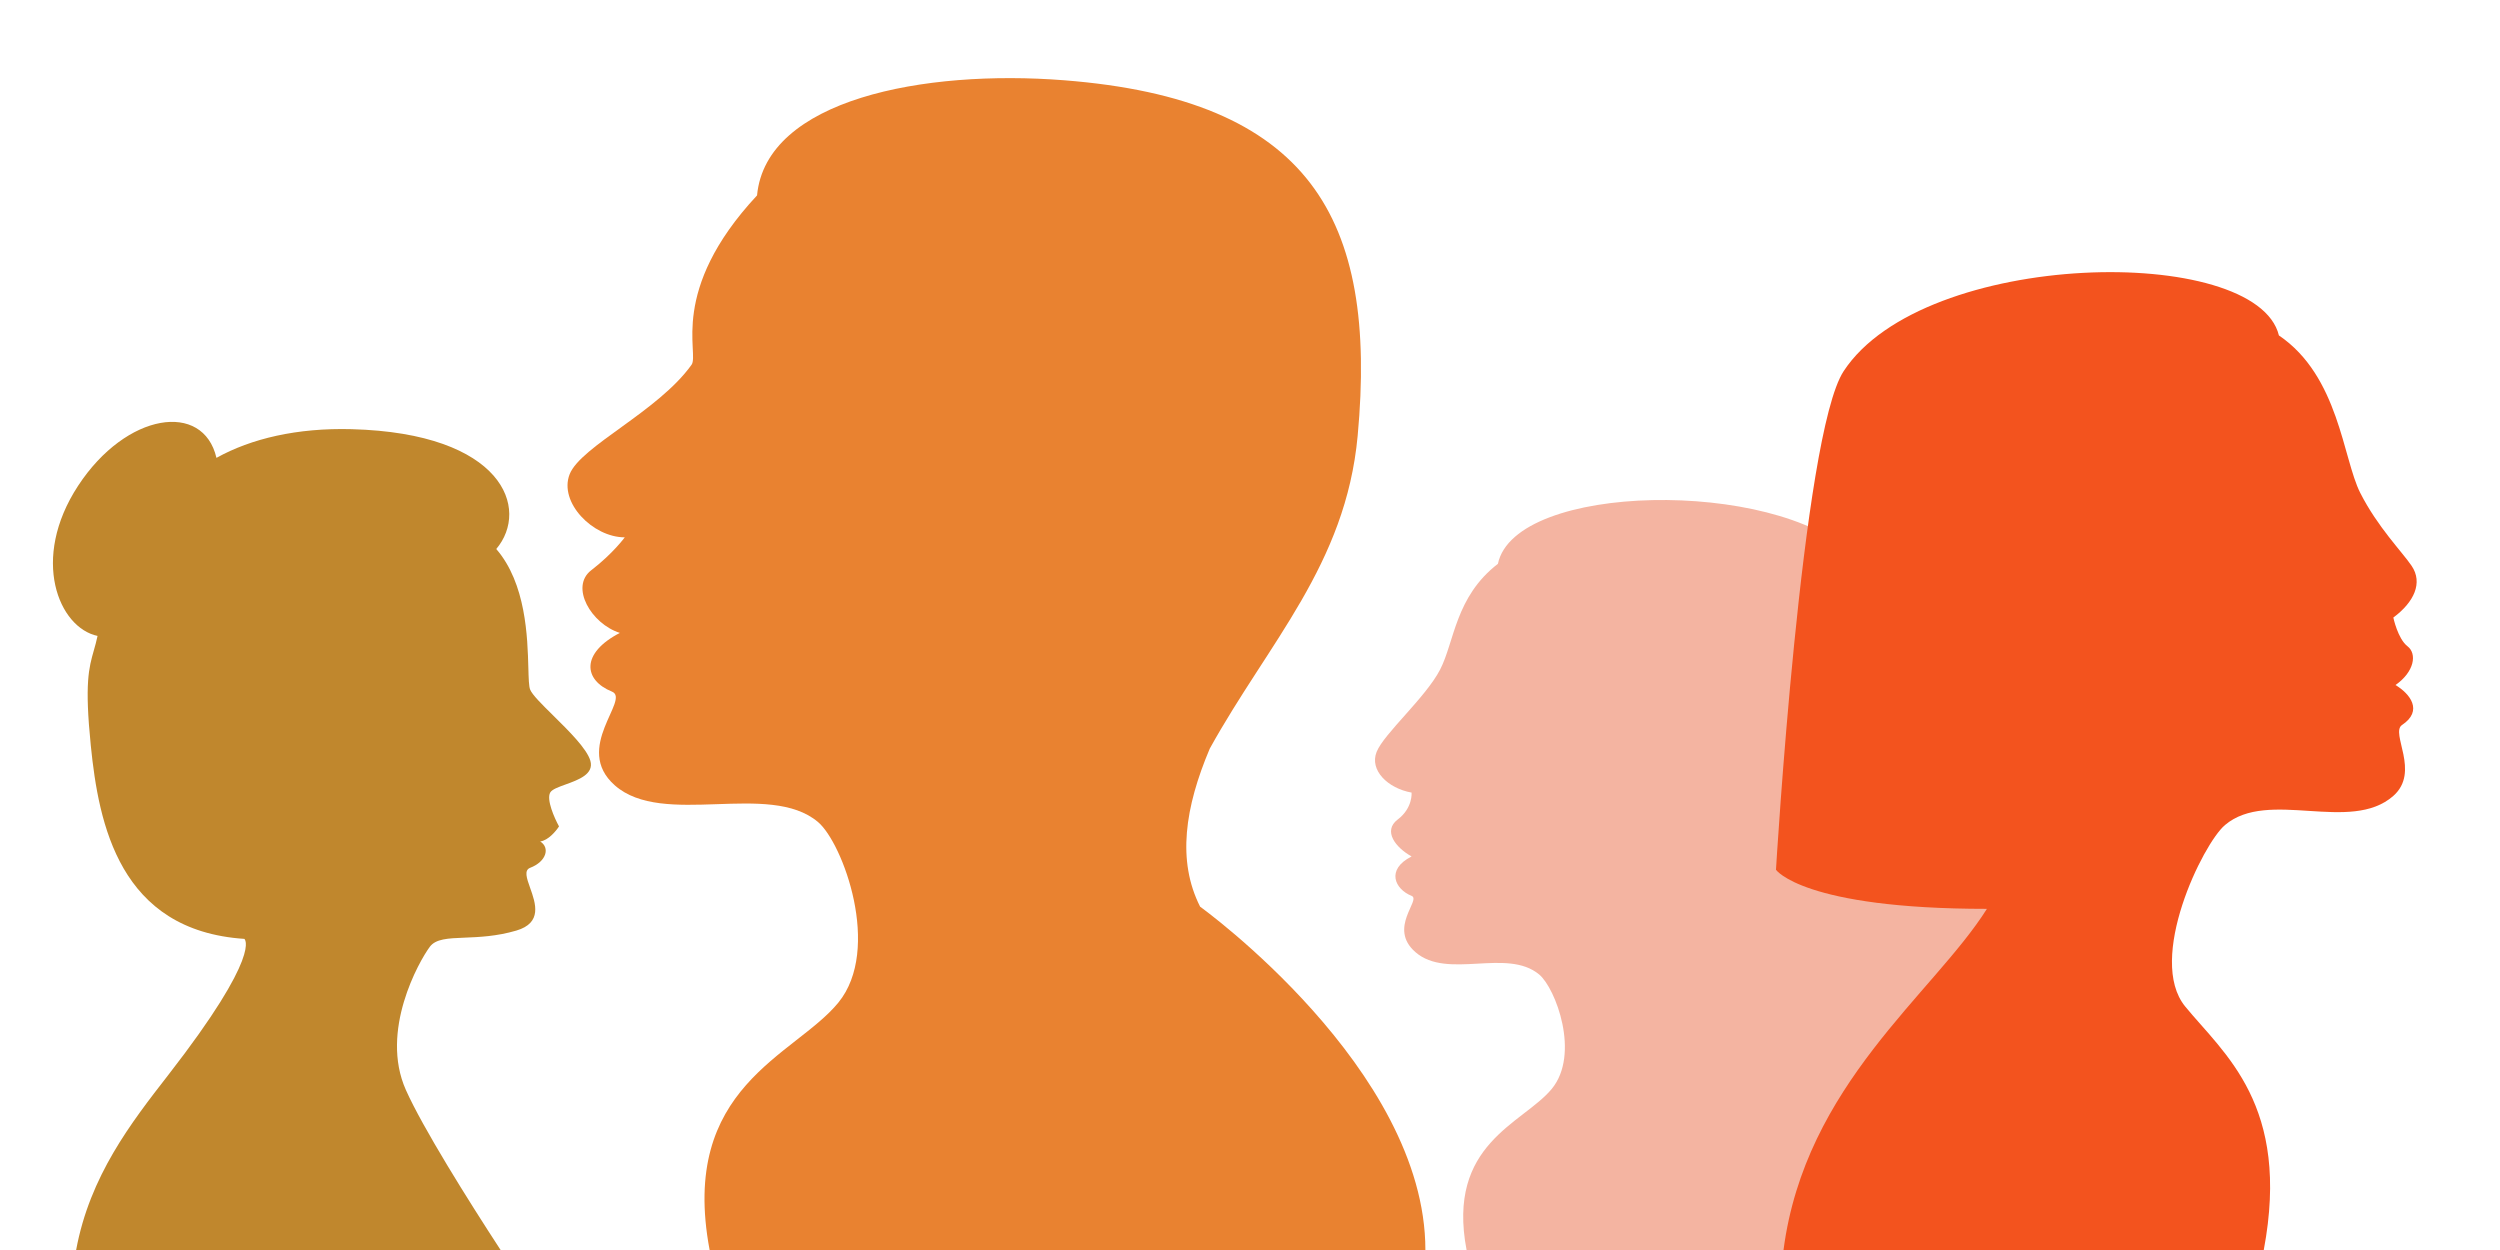
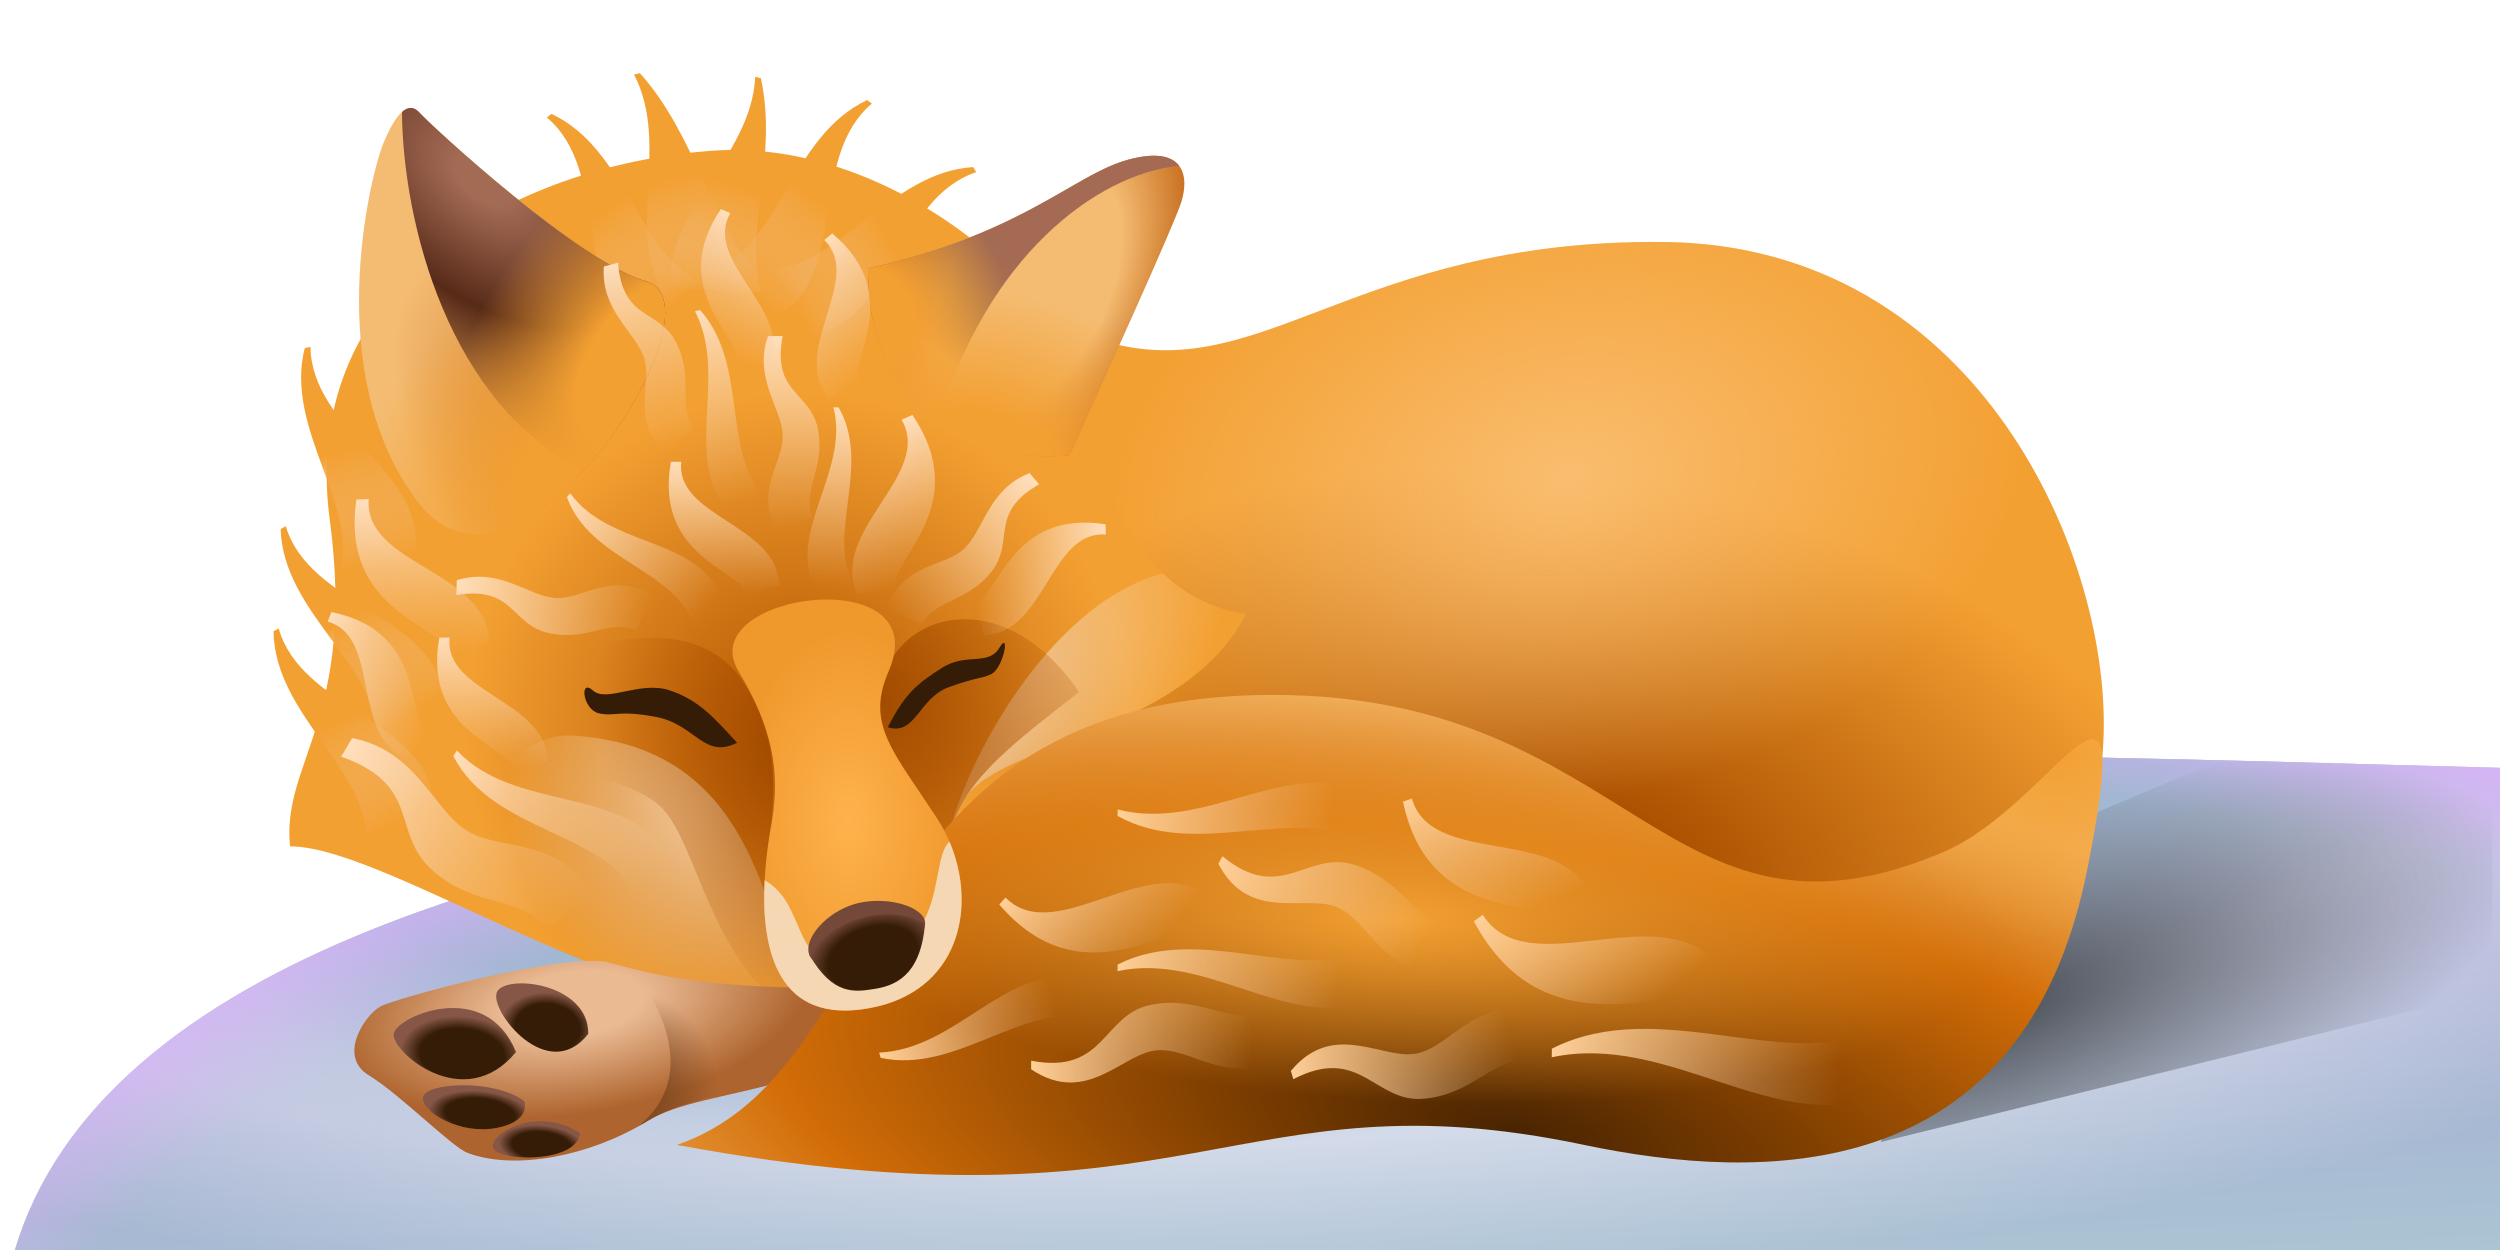
<svg xmlns="http://www.w3.org/2000/svg" viewBox="0 0 240 120" fill="none">
-   <path fill-rule="evenodd" clip-rule="evenodd" d="M7.309 120H48.058C44.905 115.166 40.579 108.25 38.965 104.638C36.435 98.974 40.232 92.283 41.257 90.898C41.828 90.125 43 90.078 44.596 90.015C45.975 89.96 47.67 89.893 49.569 89.335C52.086 88.594 51.419 86.716 50.893 85.239C50.564 84.312 50.29 83.543 50.894 83.31C52.461 82.708 52.822 81.382 51.858 80.78C52.629 80.684 53.384 79.776 53.665 79.334C53.224 78.531 52.436 76.755 52.822 76.081C52.993 75.78 53.603 75.56 54.292 75.311C55.538 74.861 57.041 74.317 56.676 73.038C56.346 71.882 54.599 70.159 53.105 68.685C52.035 67.63 51.095 66.703 50.894 66.2C50.77 65.89 50.75 65.14 50.722 64.121C50.643 61.185 50.504 56.015 47.641 52.705C50.894 48.849 48.306 41.586 33.75 41.201C28.53 41.062 24.115 42.102 20.779 43.955C19.514 38.505 12.12 39.581 7.502 46.629C2.884 53.677 5.648 60.27 9.365 61.048C9.253 61.578 9.129 62.017 9.007 62.443C8.533 64.106 8.112 65.583 8.717 71.58C9.477 79.114 11.465 89.335 23.458 90.132C23.458 90.132 25.27 91.466 16.161 103.189C12.578 107.8 8.625 112.888 7.309 120Z" fill="#C0872D" />
-   <path d="M138.248 64.286C139.636 61.603 139.696 57.289 143.8 54.125C145.447 46.297 170.381 45.952 177.819 53.209C187.361 62.519 186.85 80.096 196 92C204.71 103.333 191.346 113.276 191.346 120H140.792C138.842 109.793 146.185 107.884 148.956 104.549C151.727 101.214 149.34 94.865 147.761 93.551C144.661 90.973 138.956 94.075 135.885 91.408C133.205 89.081 136.469 86.382 135.512 86.002C133.912 85.367 133.017 83.487 135.512 82.218C133.984 81.371 132.724 79.772 134.185 78.667C135.647 77.562 135.512 76.089 135.512 76.089C133.212 75.674 131.457 73.933 132.155 72.184C132.852 70.435 136.86 66.968 138.248 64.286Z" fill="#F4B4A1" />
-   <path d="M66.389 35.018C67.166 33.931 64.134 27.924 72.676 18.76C73.543 9.548 88.68 6.651 102.156 7.706C125.639 9.543 132.286 20.82 130.335 41.846C129.189 54.206 121.773 61.68 116.137 71.868C113.753 77.504 112.978 82.626 115.212 87.042C115.212 87.042 136.838 102.604 136.838 119.999H68.124C65.173 104.313 76.286 101.38 80.479 96.254C84.673 91.129 80.918 80.932 78.528 78.913C73.838 74.951 63.667 79.489 59.019 75.391C54.963 71.814 60.559 67.125 58.748 66.395C56.014 65.293 55.731 62.709 59.507 60.759C56.76 59.892 54.684 56.337 56.76 54.743C58.836 53.149 59.978 51.585 59.978 51.585C56.906 51.585 53.628 48.219 54.684 45.531C55.74 42.843 63.182 39.508 66.389 35.018Z" fill="#E98230" />
-   <path d="M226.583 47.316C224.912 44.023 224.546 36.114 218.775 32.201C216.619 23.375 184.715 23.872 176.994 35.626C172.976 41.743 170.494 83.5 170.494 83.5C170.494 83.5 173.092 87.25 190.744 87.25C185.607 95.397 173.291 104.108 171.217 120H217.321C219.94 106.079 213.501 101.172 209.779 96.624C206.058 92.075 211.478 80.993 213.6 79.202C217.762 75.685 225.636 80.042 229.76 76.405C232.378 74.096 229.441 70.369 230.594 69.6C232.662 68.222 231.345 66.59 229.966 65.763C231.792 64.488 232.052 62.758 231.12 62.042C230.187 61.325 229.76 59.285 229.76 59.285C231.759 57.803 232.615 55.945 231.517 54.323C230.594 52.96 228.254 50.609 226.583 47.316Z" fill="#F3531E" />
+   <path d="M240 73.711C169.565 71.908 17.934 64.787 1.417 120H240V73.711Z" fill="url(#paint0_linear_2624_639)" />
+   <path d="M240 73.711C169.565 71.908 17.934 64.787 1.417 120H240V73.711Z" fill="url(#paint1_radial_2624_639)" />
+   <path d="M240 73.711C169.565 71.908 17.934 64.787 1.417 120H240V73.711Z" fill="url(#paint2_radial_2624_639)" />
+   <path d="M240 73.711C169.565 71.908 17.934 64.787 1.417 120H240V73.711Z" fill="url(#paint3_radial_2624_639)" />
+   <path d="M239.274 95.137L180.531 109.641L197.242 79.696L239.274 61.916V95.137Z" fill="url(#paint4_radial_2624_639)" />
+   <path d="M159.702 23.231C129.35 22.948 120.738 37.913 104.927 32.407L78.669 90.429C96.221 95.794 137.736 107.059 163.373 109.205C195.419 111.887 200.925 88.876 201.913 71.371C202.901 53.865 190.054 23.513 159.702 23.231Z" fill="url(#paint5_radial_2624_639)" />
+   <path d="M159.702 23.231C129.35 22.948 120.738 37.913 104.927 32.407L78.669 90.429C96.221 95.794 137.736 107.059 163.373 109.205C195.419 111.887 200.925 88.876 201.913 71.371C202.901 53.865 190.054 23.513 159.702 23.231Z" fill="url(#paint6_radial_2624_639)" />
+   <path d="M31.659 49.912C28.617 27.1 49.446 15.89 68.222 14.478C86.998 13.066 104.504 30.431 105.068 39.889C105.633 49.348 111.28 57.818 119.609 58.947C113.68 70.523 95.751 71.229 92.504 76.876C89.257 82.523 91.234 88.029 78.387 94.805C65.54 101.581 38.011 81.252 27.847 81.252C27 73.206 34.2 68.971 31.659 49.912Z" fill="url(#paint7_radial_2624_639)" />
+   <path fill-rule="evenodd" clip-rule="evenodd" d="M111.644 55.055C113.859 57.131 116.554 58.533 119.609 58.947C116.095 65.807 108.368 68.85 101.979 71.366C97.587 73.095 93.827 74.576 92.504 76.876C91.88 77.962 91.449 79.042 91.068 80.127C91.068 80.127 91.068 80.128 91.067 80.129C93.295 71.44 101.579 57.626 111.644 55.055Z" fill="url(#paint8_radial_2624_639)" />
+   <path d="M80.01 39.112C81.563 45.183 75.704 50.759 78.104 56.265H82.057C79.163 51.606 83.751 44.689 80.504 39.112H80.01Z" fill="url(#paint9_linear_2624_639)" />
+   <path d="M54.742 47.354C58.399 52.442 66.435 51.53 69.116 56.905L66.578 59.935C64.864 54.726 56.615 53.802 54.424 47.733L54.742 47.354Z" fill="url(#paint10_linear_2624_639)" />
+   <path d="M43.861 72.05C49.429 77.949 59.584 75.396 63.949 81.831L61.214 86.156C58.118 79.766 47.375 80.001 43.519 72.591L43.861 72.05Z" fill="url(#paint11_linear_2624_639)" />
+   <path d="M66.718 29.881C69.873 35.977 65.711 43.375 69.533 48.659L73.364 47.684C69.293 43.425 71.859 34.91 67.197 29.759L66.718 29.881Z" fill="url(#paint12_linear_2624_639)" />
+   <path d="M60.872 7.162C64.503 14.178 59.713 22.692 64.112 28.774L72.984 26.541C68.299 21.639 66.789 12.95 61.423 7.022L60.872 7.162Z" fill="url(#paint13_linear_2624_639)" />
+   <path d="M52.491 11.277C58.555 16.341 54.876 27.592 61.286 31.496L67.476 27.208C61.258 24.503 60.187 14.323 52.945 10.935L52.491 11.277Z" fill="url(#paint14_linear_2624_639)" />
+   <path d="M83.702 9.951C77.638 15.014 81.317 26.265 74.906 30.169L68.717 25.881C74.934 23.176 76.005 12.996 83.248 9.608L83.702 9.951Z" fill="url(#paint15_linear_2624_639)" />
+   <path d="M29.807 33.292C29.875 41.192 40.906 45.485 39.858 52.917L32.617 54.982C34.47 48.459 27.28 41.174 29.255 33.426L29.807 33.292Z" fill="url(#paint16_linear_2624_639)" />
+   <path d="M27.434 50.514C29.693 58.084 41.483 59.143 42.541 66.574L36.158 70.569C36.126 63.789 27.195 58.787 26.94 50.796L27.434 50.514Z" fill="url(#paint17_linear_2624_639)" />
+   <path d="M26.756 60.329C28.885 67.936 40.655 69.197 41.586 76.645L35.136 80.53C35.22 73.751 26.376 68.597 26.257 60.602L26.756 60.329Z" fill="url(#paint18_linear_2624_639)" />
+   <path d="M93.72 16.526C86.219 19.005 85.503 30.82 78.106 32.094L73.927 25.83C80.704 25.601 85.443 16.528 93.424 16.041L93.72 16.526Z" fill="url(#paint19_linear_2624_639)" />
+   <path d="M72.502 7.367C72.112 15.257 63.689 20.207 64.432 27.676L73.049 28.084C71.465 21.492 74.705 15.345 73.049 7.523L72.502 7.367Z" fill="url(#paint20_linear_2624_639)" />
+   <path d="M108.315 15.325C103.092 16.737 98.292 22.384 83.328 25.772C83.328 41.809 96.221 44.407 102.668 43.701C105.962 36.501 112.72 21.565 113.397 19.419C114.245 16.737 113.539 13.913 108.315 15.325Z" fill="url(#paint21_radial_2624_639)" />
+   <path d="M108.315 15.325C103.092 16.737 98.292 22.384 83.328 25.772C83.328 41.809 96.221 44.407 102.668 43.701C105.962 36.501 112.72 21.565 113.397 19.419C114.245 16.737 113.539 13.913 108.315 15.325Z" fill="url(#paint22_radial_2624_639)" />
+   <path d="M40.27 10.808C41.399 12.078 55.799 25.349 62.152 27.043C69.775 29.584 49.87 60.642 40.27 48.36C30.67 36.078 35.611 16.737 36.741 13.913C37.87 11.09 39.141 9.537 40.27 10.808Z" fill="url(#paint23_radial_2624_639)" />
+   <path d="M40.27 10.808C41.399 12.078 55.799 25.349 62.152 27.043C69.775 29.584 49.87 60.642 40.27 48.36C30.67 36.078 35.611 16.737 36.741 13.913C37.87 11.09 39.141 9.537 40.27 10.808Z" fill="url(#paint24_radial_2624_639)" />
+   <path fill-rule="evenodd" clip-rule="evenodd" d="M76.436 95.6C68.29 98.058 55.81 92.329 45.065 87.396C44.885 87.313 44.705 87.231 44.526 87.148C43.626 79.136 48.609 70.243 54.915 70.614C69.563 71.476 72.768 82.766 75.472 92.288C75.794 93.424 76.11 94.535 76.436 95.6Z" fill="url(#paint25_radial_2624_639)" />
+   <path d="M76.658 95.615C76.008 95.883 75.347 96.117 74.677 96.318C70.631 92.937 68.556 87.938 66.842 83.805C65.743 81.156 64.791 78.863 63.563 77.582C62.237 76.198 59.497 75.214 56.719 74.217C52.698 72.774 48.599 71.302 48.599 68.547C48.599 63.888 65.424 56.445 71.328 65.441C75 71.037 74.375 76.39 73.788 81.415C73.192 86.517 72.636 91.28 76.658 95.615Z" fill="url(#paint26_radial_2624_639)" />
+   <path d="M58.533 92.413C62.4 93.53 67.683 94.765 77.819 94.823L87.731 95.655C80.894 105.38 67.849 104.127 62.169 107.612C56.49 111.096 49.294 112.354 44.88 110.677C43.375 110.105 38.419 105.065 35.404 103.227C32.389 101.39 35.017 97.451 36.513 96.626C38.008 95.801 54.665 91.296 58.533 92.413Z" fill="url(#paint27_radial_2624_639)" />
+   <path d="M49.535 100.998C46.638 93.865 38.141 97.546 37.802 99.215C37.462 100.884 44.532 107.069 49.535 100.998Z" fill="url(#paint28_radial_2624_639)" />
+   <path d="M56.473 99.254C56.521 94.341 48.489 93.484 47.704 95.24C46.919 96.995 52.597 104.21 56.473 99.254Z" fill="url(#paint29_radial_2624_639)" />
+   <path d="M40.607 105.372C40.727 103.937 47.408 103.534 50.308 105.704C50.577 106.336 50.427 107.737 47.684 108.277C44.256 108.953 40.486 106.806 40.607 105.372Z" fill="url(#paint30_radial_2624_639)" />
+   <path d="M55.673 108.784C51.89 106.246 47.348 108.529 47.31 110.035C47.273 111.542 55.422 111.782 55.673 108.784Z" fill="url(#paint31_radial_2624_639)" />
+   <path fill-rule="evenodd" clip-rule="evenodd" d="M73.324 103.635C71.627 104.355 69.952 104.82 68.338 105.268C66.136 105.88 64.047 106.46 62.17 107.612C61.906 107.774 61.63 107.929 61.346 108.076C66.737 103.65 63.621 97.306 61.909 94.677C60.118 91.928 72.982 95.986 73.324 103.635Z" fill="url(#paint32_radial_2624_639)" />
+   <path fill-rule="evenodd" clip-rule="evenodd" d="M103.593 66.437C103.238 66.715 102.874 66.997 102.506 67.283C98.737 70.207 94.407 73.566 92.504 76.877C91.779 78.138 91.314 79.391 90.887 80.654C89.766 78.17 88.2 75.953 86.892 74.101C85.838 72.607 84.95 71.351 84.598 70.383C82.339 60.077 94.622 54.288 103.092 65.724C103.269 65.963 103.436 66.201 103.593 66.437Z" fill="url(#paint33_radial_2624_639)" />
+   <path d="M122.15 66.712C156.738 66.712 159.843 93.112 186.525 81.818C197.296 77.259 205.216 59.006 200.36 83.513C194.29 114.148 168.934 113.452 152.079 109.911C118.48 102.853 114.668 119.088 64.975 109.911C85.728 102.853 81.621 66.713 122.15 66.712Z" fill="url(#paint34_radial_2624_639)" />
+   <path d="M122.15 66.712C156.738 66.712 159.843 93.112 186.525 81.818C197.296 77.259 205.216 59.006 200.36 83.513C194.29 114.148 168.934 113.452 152.079 109.911C118.48 102.853 114.668 119.088 64.975 109.911C85.728 102.853 81.621 66.713 122.15 66.712Z" fill="url(#paint35_radial_2624_639)" />
+   <path d="M122.15 66.712C156.738 66.712 159.843 93.112 186.525 81.818C197.296 77.259 205.216 59.006 200.36 83.513C194.29 114.148 168.934 113.452 152.079 109.911C118.48 102.853 114.668 119.088 64.975 109.911C85.728 102.853 81.621 66.713 122.15 66.712Z" fill="url(#paint36_radial_2624_639)" />
+   <path d="M83.469 96.782C72.291 98.826 72.599 86.758 74.152 78.57C74.848 73.992 74.152 69.817 70.905 64.453C66.347 56.924 89.963 53.724 85.304 64.453C83.091 69.549 85.728 72.076 89.963 78.57C94.198 85.064 93.108 95.018 83.469 96.782Z" fill="url(#paint37_radial_2624_639)" />
+   <path fill-rule="evenodd" clip-rule="evenodd" d="M73.407 84.506C73.045 91.491 74.816 98.365 83.469 96.782C92.064 95.209 93.862 87.123 91.146 80.785C90.507 81.4 90.279 82.599 90.01 84.009C89.416 87.127 88.626 91.274 82.763 92.405C78.469 93.234 77.552 91.088 76.536 88.714C75.867 87.149 75.156 85.485 73.407 84.506Z" fill="#F5D7B3" />
+   <path d="M77.663 91.576C78.616 94.576 89.644 91.064 88.761 88.311C88.313 86.912 84.846 85.959 82.02 86.794C79.286 87.602 77.194 90.101 77.663 91.576Z" fill="#744939" />
+   <path d="M83.892 94.946C82.057 95.229 79.975 95.582 77.716 91.7C77.716 91.7 78.986 89.194 82.692 88.135C86.398 87.076 88.798 88.7 88.798 88.7C88.374 93.852 85.727 94.664 83.892 94.946Z" fill="url(#paint38_radial_2624_639)" />
+   <path d="M64.34 66.288C67.234 67.277 68.646 69.041 70.763 71.3C67.587 72.924 66.74 69.535 62.999 68.83C59.258 68.124 59.046 68.83 57.493 68.477C55.94 68.124 55.587 65.088 56.928 66.288C58.27 67.488 61.446 65.3 64.34 66.288Z" fill="#341C06" />
+   <path d="M90.457 64.1C88.165 65.564 86.911 66.472 85.234 69.818C87.916 70.665 88.17 66.994 91.133 65.949C94.096 64.903 93.885 65.258 95.115 64.736C96.346 64.213 97.003 60.407 95.941 62.184C94.879 63.962 92.749 62.636 90.457 64.1Z" fill="#341C06" />
+   <path fill-rule="evenodd" clip-rule="evenodd" d="M113.191 15.909C105.206 16.73 94.683 24.704 90.029 40.647C86.261 38.013 83.328 33.421 83.328 25.772C92.967 23.59 98.389 20.47 102.423 18.148C104.651 16.866 106.456 15.828 108.315 15.325C110.999 14.6 112.49 14.992 113.191 15.909Z" fill="url(#paint39_radial_2624_639)" />
+   <path fill-rule="evenodd" clip-rule="evenodd" d="M113.191 15.909C105.206 16.73 94.683 24.704 90.029 40.647C86.261 38.013 83.328 33.421 83.328 25.772C92.967 23.59 98.389 20.47 102.423 18.148C104.651 16.866 106.456 15.828 108.315 15.325C110.999 14.6 112.49 14.992 113.191 15.909Z" fill="url(#paint40_radial_2624_639)" />
+   <path fill-rule="evenodd" clip-rule="evenodd" d="M38.59 10.747C39.162 10.238 39.732 10.202 40.27 10.808C41.4 12.078 55.799 25.349 62.152 27.043C66.335 28.437 62.231 38.414 56.089 45.109C43.076 38.95 38.661 21.294 38.59 10.747Z" fill="url(#paint41_radial_2624_639)" />
+   <path fill-rule="evenodd" clip-rule="evenodd" d="M38.59 10.747C39.162 10.238 39.732 10.202 40.27 10.808C41.4 12.078 55.799 25.349 62.152 27.043C66.335 28.437 62.231 38.414 56.089 45.109C43.076 38.95 38.661 21.294 38.59 10.747Z" fill="url(#paint42_radial_2624_639)" />
+   <path d="M75.14 41.724C75.281 44.336 72.457 46.806 74.504 51.041L77.963 49.63C77.045 46.877 79.234 44.9 78.528 41.23C77.822 37.559 74.065 37.834 75.14 32.265H73.728C72.316 36.289 74.998 39.112 75.14 41.724Z" fill="url(#paint43_linear_2624_639)" />
+   <path d="M61.822 34.336C62.646 36.818 60.573 39.945 63.663 43.492L66.628 41.219C65.018 38.805 66.608 36.322 64.96 32.967C63.313 29.612 59.761 30.866 59.331 25.211L57.969 25.583C57.667 29.836 60.998 31.853 61.822 34.336Z" fill="url(#paint44_linear_2624_639)" />
+   <path d="M44.706 79.677C47.9 81.8 53.123 80.072 56.949 85.81L52.592 89.129C49.797 85.92 45.672 87.214 41.56 83.59C37.448 79.966 40.591 75.424 32.757 72.638L33.808 70.854C39.941 72.066 41.512 77.555 44.706 79.677Z" fill="url(#paint45_linear_2624_639)" />
+   <path d="M53.261 57.402C55.867 57.621 58.421 54.873 62.593 57.046L61.078 60.461C58.354 59.461 56.313 61.59 52.666 60.774C49.018 59.959 49.404 56.212 43.806 57.119L43.849 55.708C47.913 54.417 50.654 57.183 53.261 57.402Z" fill="url(#paint46_linear_2624_639)" />
+   <path d="M92.581 52.653C90.692 54.462 86.978 53.929 85.099 58.241L88.423 59.946C89.913 57.456 92.838 57.828 95.163 54.901C97.488 51.974 94.832 49.303 99.756 46.49L98.837 45.419C94.865 46.97 94.47 50.844 92.581 52.653Z" fill="url(#paint47_linear_2624_639)" />
+   <path d="M65.399 44.336C64.834 49.7 74.787 50.336 74.787 56.265L71.469 57.041C71.61 54.853 62.717 53.653 64.411 44.336H65.399Z" fill="url(#paint48_linear_2624_639)" />
+   <path d="M43.164 61.211C42.599 66.575 52.552 67.21 52.552 73.14L49.234 73.916C49.376 71.728 40.482 70.528 42.176 61.211H43.164Z" fill="url(#paint49_linear_2624_639)" />
+   <path d="M31.453 59.675C36.645 61.137 33.549 70.618 39.057 72.814L41.007 70.019C38.922 69.34 41.101 60.634 31.819 58.757L31.453 59.675Z" fill="url(#paint50_linear_2624_639)" />
+   <path d="M35.394 47.911C34.928 54.303 46.771 54.678 46.997 61.719L43.087 62.768C43.172 60.164 32.564 59.078 34.22 47.949L35.394 47.911Z" fill="url(#paint51_linear_2624_639)" />
+   <path d="M106.158 51.322C100.782 50.88 100.374 60.844 94.446 60.979L93.594 57.68C95.785 57.772 96.782 48.853 106.136 50.334L106.158 51.322Z" fill="url(#paint52_linear_2624_639)" />
+   <path d="M70.11 20.471C67.416 25.145 76.254 29.765 73.848 35.184L70.501 34.547C71.518 32.604 63.877 27.898 69.207 20.07L70.11 20.471Z" fill="url(#paint53_linear_2624_639)" />
+   <path d="M86.557 40.295C89.626 45.62 79.555 50.885 82.298 57.06L86.112 56.334C84.953 54.121 93.66 48.758 87.586 39.838L86.557 40.295Z" fill="url(#paint54_linear_2624_639)" />
+   <path d="M79.13 23.039C82.997 26.8 75.755 33.657 79.549 38.213L82.595 36.687C81.086 35.096 87.153 28.483 79.89 22.406L79.13 23.039Z" fill="url(#paint55_linear_2624_639)" />
+   <path d="M107.282 93.232C115.92 91.368 123.709 99.034 131.564 96.067L131.644 90.979C124.98 94.6 115.264 88.54 107.292 92.596L107.282 93.232Z" fill="url(#paint56_linear_2624_639)" />
+   <path d="M84.398 101.048C91.65 100.735 96.247 93.026 103.106 93.752L104.226 97.779C98.178 96.285 91.716 103.119 84.538 101.552L84.398 101.048Z" fill="url(#paint57_linear_2624_639)" />
+   <path d="M148.966 101.501C160.201 99.077 170.33 109.047 180.546 105.188L180.65 98.57C171.983 103.281 159.347 95.399 148.979 100.674L148.966 101.501Z" fill="url(#paint58_linear_2624_639)" />
+   <path d="M107.299 77.707C115.618 79.871 123.5 72.739 131.012 75.944L130.882 80.892C124.554 77.1 114.864 82.593 107.282 78.325L107.299 77.707Z" fill="url(#paint59_linear_2624_639)" />
+   <path d="M111.165 100.818C114.527 100.632 117.714 104.262 123.163 101.619L121.339 97.168C117.796 98.355 115.247 95.541 110.523 96.457C105.798 97.373 106.161 103.202 98.99 101.828L98.99 102.653C104.398 106.275 107.803 101.005 111.165 100.818Z" fill="url(#paint60_linear_2624_639)" />
+   <path d="M128.523 87.164C131.561 88.616 132.61 93.331 138.659 93.631L139.198 88.852C135.521 88.19 134.638 84.498 130.055 83.03C125.472 81.563 122.989 86.849 117.36 82.198L116.963 82.922C119.965 88.697 125.484 85.711 128.523 87.164Z" fill="url(#paint61_linear_2624_639)" />
+   <path d="M136.118 101.11C139.395 100.333 141.418 95.947 147.394 96.934L146.909 101.719C143.175 101.588 141.531 105.01 136.741 105.474C131.951 105.938 130.643 100.246 124.157 103.6L123.923 102.809C128.079 97.8 132.841 101.886 136.118 101.11Z" fill="url(#paint62_linear_2624_639)" />
+   <path d="M96.527 86.162C101.426 91.085 110.353 81.344 116.275 86.162L114.354 90.106C112.284 88.187 103.858 96.094 95.929 86.831L96.527 86.162Z" fill="url(#paint63_linear_2624_639)" />
+   <path d="M142.343 87.82C146.753 94.728 159.495 85.742 165.111 92.787L161.905 96.851C160 94.118 148.297 101.115 141.485 88.441L142.343 87.82Z" fill="url(#paint64_linear_2624_639)" />
+   <path d="M135.538 76.66C137.46 83.334 149.975 79.096 152.844 86.17L149.262 88.702C148.371 86.023 137.179 88.895 134.691 76.959L135.538 76.66Z" fill="url(#paint65_linear_2624_639)" />
+   <defs>
+     <linearGradient id="paint0_linear_2624_639" x1="115.28" y1="92.797" x2="117.152" y2="134.44" gradientUnits="userSpaceOnUse">
+       <stop stop-color="#A2A4D2" />
+       <stop offset="1" stop-color="#ADCED3" />
+     </linearGradient>
+     <radialGradient id="paint1_radial_2624_639" cx="0" cy="0" r="1" gradientUnits="userSpaceOnUse" gradientTransform="translate(120.708 86.2464) rotate(177.938) scale(159.49 38.1591)">
+       <stop offset="0.62" stop-color="white" stop-opacity="0.5" />
+       <stop offset="1" stop-color="white" stop-opacity="0" />
+     </radialGradient>
+     <radialGradient id="paint2_radial_2624_639" cx="0" cy="0" r="1" gradientUnits="userSpaceOnUse" gradientTransform="translate(129.007 66.215) rotate(172.114) scale(134.596 42.4423)">
+       <stop offset="0.718" stop-color="#A2B7D2" />
+       <stop offset="1" stop-color="#A2B7D2" stop-opacity="0" />
+     </radialGradient>
+     <radialGradient id="paint3_radial_2624_639" cx="0" cy="0" r="1" gradientUnits="userSpaceOnUse" gradientTransform="translate(155.098 144.165) rotate(179.597) scale(187.294 82.9241)">
+       <stop offset="0.844" stop-color="#E0AFFF" stop-opacity="0" />
+       <stop offset="1" stop-color="#E0AFFF" />
+     </radialGradient>
+     <radialGradient id="paint4_radial_2624_639" cx="0" cy="0" r="1" gradientUnits="userSpaceOnUse" gradientTransform="translate(189.781 97.2894) rotate(-17.2859) scale(54.486 19.3871)">
+       <stop stop-color="#454B52" />
+       <stop offset="1" stop-color="#454B52" stop-opacity="0" />
+     </radialGradient>
+     <radialGradient id="paint5_radial_2624_639" cx="0" cy="0" r="1" gradientUnits="userSpaceOnUse" gradientTransform="translate(152.644 82.6646) rotate(-168.818) scale(61.8791 36.5719)">
+       <stop offset="0.146" stop-color="#AC5100" />
+       <stop offset="1" stop-color="#F3A032" />
+     </radialGradient>
+     <radialGradient id="paint6_radial_2624_639" cx="0" cy="0" r="1" gradientUnits="userSpaceOnUse" gradientTransform="translate(150.385 45.8184) rotate(-11.1321) scale(44.6029 30.8684)">
+       <stop stop-color="#FABD6F" />
+       <stop offset="1" stop-color="#FABD6F" stop-opacity="0" />
+     </radialGradient>
+     <radialGradient id="paint7_radial_2624_639" cx="0" cy="0" r="1" gradientUnits="userSpaceOnUse" gradientTransform="translate(76.4101 69.8174) rotate(109.385) scale(32.3259 31.8065)">
+       <stop stop-color="#B55500" />
+       <stop offset="1" stop-color="#F3A032" />
+     </radialGradient>
+     <radialGradient id="paint8_radial_2624_639" cx="0" cy="0" r="1" gradientUnits="userSpaceOnUse" gradientTransform="translate(90.3861 69.6765) rotate(-42.4695) scale(33.3489 17.7763)">
+       <stop stop-color="#F6D7B2" />
+       <stop offset="1" stop-color="#F6D7B2" stop-opacity="0" />
+     </radialGradient>
+     <linearGradient id="paint9_linear_2624_639" x1="79.773" y1="39.112" x2="79.773" y2="56.265" gradientUnits="userSpaceOnUse">
+       <stop stop-color="#FFDFBD" />
+       <stop offset="1" stop-color="#F1C495" stop-opacity="0" />
+     </linearGradient>
+     <linearGradient id="paint10_linear_2624_639" x1="54.894" y1="47.172" x2="68.044" y2="58.184" gradientUnits="userSpaceOnUse">
+       <stop stop-color="#FFDFBD" />
+       <stop offset="1" stop-color="#F1C495" stop-opacity="0" />
+     </linearGradient>
+     <linearGradient id="paint11_linear_2624_639" x1="44.025" y1="71.791" x2="62.794" y2="83.657" gradientUnits="userSpaceOnUse">
+       <stop stop-color="#FFDFBD" />
+       <stop offset="1" stop-color="#F1C495" stop-opacity="0" />
+     </linearGradient>
+     <linearGradient id="paint12_linear_2624_639" x1="66.489" y1="29.939" x2="71.151" y2="48.247" gradientUnits="userSpaceOnUse">
+       <stop stop-color="#FFDFBD" />
+       <stop offset="1" stop-color="#F1C495" stop-opacity="0" />
+     </linearGradient>
+     <linearGradient id="paint13_linear_2624_639" x1="60.608" y1="7.229" x2="65.974" y2="28.3" gradientUnits="userSpaceOnUse">
+       <stop offset="0.486" stop-color="#F3A032" />
+       <stop offset="1" stop-color="#F1C495" stop-opacity="0" />
+     </linearGradient>
+     <linearGradient id="paint14_linear_2624_639" x1="52.273" y1="11.442" x2="65.378" y2="28.792" gradientUnits="userSpaceOnUse">
+       <stop offset="0.486" stop-color="#F3A032" />
+       <stop offset="1" stop-color="#F1C495" stop-opacity="0" />
+     </linearGradient>
+     <linearGradient id="paint15_linear_2624_639" x1="83.919" y1="10.115" x2="70.814" y2="27.465" gradientUnits="userSpaceOnUse">
+       <stop offset="0.486" stop-color="#F3A032" />
+       <stop offset="1" stop-color="#F1C495" stop-opacity="0" />
+     </linearGradient>
+     <linearGradient id="paint16_linear_2624_639" x1="30.072" y1="33.228" x2="35.172" y2="54.365" gradientUnits="userSpaceOnUse">
+       <stop offset="0.486" stop-color="#F3A032" />
+       <stop offset="1" stop-color="#F1C495" stop-opacity="0" />
+     </linearGradient>
+     <linearGradient id="paint17_linear_2624_639" x1="27.671" y1="50.379" x2="38.442" y2="69.267" gradientUnits="userSpaceOnUse">
+       <stop offset="0.486" stop-color="#F3A032" />
+       <stop offset="1" stop-color="#F1C495" stop-opacity="0" />
+     </linearGradient>
+     <linearGradient id="paint18_linear_2624_639" x1="26.995" y1="60.198" x2="37.441" y2="79.268" gradientUnits="userSpaceOnUse">
+       <stop offset="0.486" stop-color="#F3A032" />
+       <stop offset="1" stop-color="#F1C495" stop-opacity="0" />
+     </linearGradient>
+     <linearGradient id="paint19_linear_2624_639" x1="93.862" y1="16.759" x2="75.295" y2="28.075" gradientUnits="userSpaceOnUse">
+       <stop offset="0.486" stop-color="#F3A032" />
+       <stop offset="1" stop-color="#F1C495" stop-opacity="0" />
+     </linearGradient>
+     <linearGradient id="paint20_linear_2624_639" x1="72.24" y1="7.292" x2="66.279" y2="28.203" gradientUnits="userSpaceOnUse">
+       <stop offset="0.486" stop-color="#F3A032" />
+       <stop offset="1" stop-color="#F1C495" stop-opacity="0" />
+     </linearGradient>
+     <radialGradient id="paint21_radial_2624_639" cx="0" cy="0" r="1" gradientUnits="userSpaceOnUse" gradientTransform="translate(98.5136 27.8895) rotate(-62.1717) scale(22.5085 13.083)">
+       <stop offset="0.583" stop-color="#F4BC72" />
+       <stop offset="1" stop-color="#C76D1E" />
+     </radialGradient>
+     <radialGradient id="paint22_radial_2624_639" cx="0" cy="0" r="1" gradientUnits="userSpaceOnUse" gradientTransform="translate(93.2097 45.395) rotate(-83.5957) scale(17.7588 23.6028)">
+       <stop offset="0.341" stop-color="#F3A032" />
+       <stop offset="1" stop-color="#F3A032" stop-opacity="0" />
+     </radialGradient>
+     <radialGradient id="paint23_radial_2624_639" cx="0" cy="0" r="1" gradientUnits="userSpaceOnUse" gradientTransform="translate(57.634 47.0891) rotate(-126.222) scale(27.474 14.3036)">
+       <stop stop-color="#C76D1E" />
+       <stop offset="1" stop-color="#F4BC72" />
+     </radialGradient>
+     <radialGradient id="paint24_radial_2624_639" cx="0" cy="0" r="1" gradientUnits="userSpaceOnUse" gradientTransform="translate(59.1869 44.2657) rotate(-130) scale(20.6024 31.9131)">
+       <stop offset="0.341" stop-color="#F3A032" />
+       <stop offset="1" stop-color="#F3A032" stop-opacity="0" />
+     </radialGradient>
+     <radialGradient id="paint25_radial_2624_639" cx="0" cy="0" r="1" gradientUnits="userSpaceOnUse" gradientTransform="translate(69.9161 75.8883) rotate(113.394) scale(21.6883 21.1837)">
+       <stop stop-color="#F6D7B2" />
+       <stop offset="1" stop-color="#F6D7B2" stop-opacity="0" />
+     </radialGradient>
+     <radialGradient id="paint26_radial_2624_639" cx="0" cy="0" r="1" gradientUnits="userSpaceOnUse" gradientTransform="translate(75.7042 71.7941) rotate(79.6673) scale(25.9735 18.0817)">
+       <stop stop-color="#9E4A00" />
+       <stop offset="1" stop-color="#B85700" stop-opacity="0" />
+     </radialGradient>
+     <radialGradient id="paint27_radial_2624_639" cx="0" cy="0" r="1" gradientUnits="userSpaceOnUse" gradientTransform="translate(55.0298 96.3972) rotate(81.4438) scale(10.5478 22.9696)">
+       <stop offset="0.293" stop-color="#EABA93" />
+       <stop offset="1" stop-color="#AE642E" />
+     </radialGradient>
+     <radialGradient id="paint28_radial_2624_639" cx="0" cy="0" r="1" gradientUnits="userSpaceOnUse" gradientTransform="translate(44.3698 101.264) rotate(5.75877) scale(5.92123 3.68117)">
+       <stop offset="0.685" stop-color="#341C06" />
+       <stop offset="1" stop-color="#865646" />
+     </radialGradient>
+     <radialGradient id="paint29_radial_2624_639" cx="0" cy="0" r="1" gradientUnits="userSpaceOnUse" gradientTransform="translate(52.5591 98.7156) rotate(5.95724) scale(4.55884 3.41809)">
+       <stop offset="0.685" stop-color="#341C06" />
+       <stop offset="1" stop-color="#865646" />
+     </radialGradient>
+     <radialGradient id="paint30_radial_2624_639" cx="0" cy="0" r="1" gradientUnits="userSpaceOnUse" gradientTransform="translate(46.0712 106.974) rotate(5.50144) scale(4.91547 2.23939)">
+       <stop offset="0.685" stop-color="#341C06" />
+       <stop offset="1" stop-color="#865646" />
+     </radialGradient>
+     <radialGradient id="paint31_radial_2624_639" cx="0" cy="0" r="1" gradientUnits="userSpaceOnUse" gradientTransform="translate(51.9974 110.007) rotate(5.53777) scale(4.11424 1.97087)">
+       <stop offset="0.685" stop-color="#341C06" />
+       <stop offset="1" stop-color="#865646" />
+     </radialGradient>
+     <radialGradient id="paint32_radial_2624_639" cx="0" cy="0" r="1" gradientUnits="userSpaceOnUse" gradientTransform="translate(60.3938 104.803) rotate(94.7959) scale(9.53257 8.50752)">
+       <stop stop-color="#6C3C1A" />
+       <stop offset="1" stop-color="#6C3C1A" stop-opacity="0" />
+     </radialGradient>
+     <radialGradient id="paint33_radial_2624_639" cx="0" cy="0" r="1" gradientUnits="userSpaceOnUse" gradientTransform="translate(84.3257 66.853) rotate(56.8551) scale(29.6748 23.0871)">
+       <stop stop-color="#A14C00" />
+       <stop offset="1" stop-color="#B85700" stop-opacity="0" />
+     </radialGradient>
+     <radialGradient id="paint34_radial_2624_639" cx="0" cy="0" r="1" gradientUnits="userSpaceOnUse" gradientTransform="translate(145.444 108.782) rotate(-169.781) scale(109.021 40.8985)">
+       <stop stop-color="#482402" />
+       <stop offset="0.261" stop-color="#7E3E00" />
+       <stop offset="0.671" stop-color="#D26D07" />
+       <stop offset="1" stop-color="#F4B562" />
+     </radialGradient>
+     <radialGradient id="paint35_radial_2624_639" cx="0" cy="0" r="1" gradientUnits="userSpaceOnUse" gradientTransform="translate(197.395 72.0768) rotate(80.6829) scale(18.3117 18.3117)">
+       <stop stop-color="#F3A032" />
+       <stop offset="1" stop-color="#F3A032" stop-opacity="0" />
+     </radialGradient>
+     <radialGradient id="paint36_radial_2624_639" cx="0" cy="0" r="1" gradientUnits="userSpaceOnUse" gradientTransform="translate(134.386 88.1984) rotate(2.95256) scale(57.0141 17.532)">
+       <stop stop-color="#F3A032" />
+       <stop offset="1" stop-color="#F3A032" stop-opacity="0" />
+     </radialGradient>
+     <radialGradient id="paint37_radial_2624_639" cx="0" cy="0" r="1" gradientUnits="userSpaceOnUse" gradientTransform="translate(81.4328 78.7989) rotate(90) scale(18.2122 10.883)">
+       <stop stop-color="#FFB24C" />
+       <stop offset="1" stop-color="#EF992D" />
+     </radialGradient>
+     <radialGradient id="paint38_radial_2624_639" cx="0" cy="0" r="1" gradientUnits="userSpaceOnUse" gradientTransform="translate(83.7863 91.9465) rotate(71.5651) scale(4.24107 6.41243)">
+       <stop offset="0.685" stop-color="#341C06" />
+       <stop offset="1" stop-color="#754839" />
+     </radialGradient>
+     <radialGradient id="paint39_radial_2624_639" cx="0" cy="0" r="1" gradientUnits="userSpaceOnUse" gradientTransform="translate(114.774 25.786) rotate(-157.364) scale(43.2282 18.9705)">
+       <stop offset="0.5" stop-color="#A46A54" />
+       <stop offset="1" stop-color="#572A18" stop-opacity="0" />
+     </radialGradient>
+     <radialGradient id="paint40_radial_2624_639" cx="0" cy="0" r="1" gradientUnits="userSpaceOnUse" gradientTransform="translate(82.4806 30.2894) rotate(-4.4846) scale(14.4439 13.4624)">
+       <stop offset="0.341" stop-color="#F3A032" />
+       <stop offset="1" stop-color="#F3A032" stop-opacity="0" />
+     </radialGradient>
+     <radialGradient id="paint41_radial_2624_639" cx="0" cy="0" r="1" gradientUnits="userSpaceOnUse" gradientTransform="translate(46.4814 17.1604) rotate(38.8627) scale(37.3487 21.7961)">
+       <stop offset="0.089" stop-color="#A36A54" />
+       <stop offset="0.495" stop-color="#572A18" />
+       <stop offset="1" stop-color="#572A18" stop-opacity="0" />
+     </radialGradient>
+     <radialGradient id="paint42_radial_2624_639" cx="0" cy="0" r="1" gradientUnits="userSpaceOnUse" gradientTransform="translate(62.2928 34.9483) rotate(-146.445) scale(16.6015 26.8413)">
+       <stop offset="0.341" stop-color="#F3A032" />
+       <stop offset="1" stop-color="#F3A032" stop-opacity="0" />
+     </radialGradient>
+     <linearGradient id="paint43_linear_2624_639" x1="75.977" y1="32.265" x2="75.977" y2="51.041" gradientUnits="userSpaceOnUse">
+       <stop stop-color="#FFDFBD" />
+       <stop offset="1" stop-color="#F1C495" stop-opacity="0" />
+     </linearGradient>
+     <linearGradient id="paint44_linear_2624_639" x1="60.139" y1="24.99" x2="65.084" y2="43.104" gradientUnits="userSpaceOnUse">
+       <stop stop-color="#FFDFBD" />
+       <stop offset="1" stop-color="#F1C495" stop-opacity="0" />
+     </linearGradient>
+     <linearGradient id="paint45_linear_2624_639" x1="32.134" y1="73.696" x2="55.853" y2="87.67" gradientUnits="userSpaceOnUse">
+       <stop stop-color="#FFDFBD" />
+       <stop offset="1" stop-color="#F1C495" stop-opacity="0" />
+     </linearGradient>
+     <linearGradient id="paint46_linear_2624_639" x1="43.781" y1="57.956" x2="62.549" y2="58.518" gradientUnits="userSpaceOnUse">
+       <stop stop-color="#FFDFBD" />
+       <stop offset="1" stop-color="#F1C495" stop-opacity="0" />
+     </linearGradient>
+     <linearGradient id="paint47_linear_2624_639" x1="100.302" y1="47.126" x2="86.058" y2="59.359" gradientUnits="userSpaceOnUse">
+       <stop stop-color="#FFDFBD" />
+       <stop offset="1" stop-color="#F1C495" stop-opacity="0" />
+     </linearGradient>
+     <linearGradient id="paint48_linear_2624_639" x1="69.457" y1="44.336" x2="69.457" y2="57.041" gradientUnits="userSpaceOnUse">
+       <stop stop-color="#FFDFBD" />
+       <stop offset="1" stop-color="#F1C495" stop-opacity="0" />
+     </linearGradient>
+     <linearGradient id="paint49_linear_2624_639" x1="47.222" y1="61.211" x2="47.222" y2="73.916" gradientUnits="userSpaceOnUse">
+       <stop stop-color="#FFDFBD" />
+       <stop offset="1" stop-color="#F1C495" stop-opacity="0" />
+     </linearGradient>
+     <linearGradient id="paint50_linear_2624_639" x1="29.95" y1="63.444" x2="41.752" y2="68.15" gradientUnits="userSpaceOnUse">
+       <stop stop-color="#FFDFBD" />
+       <stop offset="1" stop-color="#F1C495" stop-opacity="0" />
+     </linearGradient>
+     <linearGradient id="paint51_linear_2624_639" x1="40.213" y1="47.757" x2="40.697" y2="62.845" gradientUnits="userSpaceOnUse">
+       <stop stop-color="#FFDFBD" />
+       <stop offset="1" stop-color="#F1C495" stop-opacity="0" />
+     </linearGradient>
+     <linearGradient id="paint52_linear_2624_639" x1="106.251" y1="55.379" x2="93.548" y2="55.668" gradientUnits="userSpaceOnUse">
+       <stop stop-color="#FFDFBD" />
+       <stop offset="1" stop-color="#F1C495" stop-opacity="0" />
+     </linearGradient>
+     <linearGradient id="paint53_linear_2624_639" x1="73.819" y1="22.118" x2="68.661" y2="33.73" gradientUnits="userSpaceOnUse">
+       <stop stop-color="#FFDFBD" />
+       <stop offset="1" stop-color="#F1C495" stop-opacity="0" />
+     </linearGradient>
+     <linearGradient id="paint54_linear_2624_639" x1="82.331" y1="42.172" x2="88.208" y2="55.403" gradientUnits="userSpaceOnUse">
+       <stop stop-color="#FFDFBD" />
+       <stop offset="1" stop-color="#F1C495" stop-opacity="0" />
+     </linearGradient>
+     <linearGradient id="paint55_linear_2624_639" x1="76.012" y1="25.635" x2="84.142" y2="35.399" gradientUnits="userSpaceOnUse">
+       <stop stop-color="#FFDFBD" />
+       <stop offset="1" stop-color="#F1C495" stop-opacity="0" />
+     </linearGradient>
+     <linearGradient id="paint56_linear_2624_639" x1="107.277" y1="93.537" x2="131.598" y2="93.919" gradientUnits="userSpaceOnUse">
+       <stop stop-color="#FFD099" />
+       <stop offset="0.875" stop-color="#F1C495" stop-opacity="0" />
+     </linearGradient>
+     <linearGradient id="paint57_linear_2624_639" x1="84.331" y1="100.807" x2="103.579" y2="95.453" gradientUnits="userSpaceOnUse">
+       <stop stop-color="#FFD099" />
+       <stop offset="0.875" stop-color="#F1C495" stop-opacity="0" />
+     </linearGradient>
+     <linearGradient id="paint58_linear_2624_639" x1="148.959" y1="101.898" x2="180.59" y2="102.394" gradientUnits="userSpaceOnUse">
+       <stop stop-color="#FFD099" />
+       <stop offset="0.875" stop-color="#F1C495" stop-opacity="0" />
+     </linearGradient>
+     <linearGradient id="paint59_linear_2624_639" x1="107.307" y1="77.41" x2="130.957" y2="78.033" gradientUnits="userSpaceOnUse">
+       <stop stop-color="#FFD099" />
+       <stop offset="0.875" stop-color="#F1C495" stop-opacity="0" />
+     </linearGradient>
+     <linearGradient id="paint60_linear_2624_639" x1="98.986" y1="100.133" x2="123.16" y2="100.098" gradientUnits="userSpaceOnUse">
+       <stop stop-color="#FFD099" />
+       <stop offset="0.875" stop-color="#F1C495" stop-opacity="0" />
+     </linearGradient>
+     <linearGradient id="paint61_linear_2624_639" x1="118.171" y1="80.71" x2="139.388" y2="92.297" gradientUnits="userSpaceOnUse">
+       <stop stop-color="#FFD099" />
+       <stop offset="0.875" stop-color="#F1C495" stop-opacity="0" />
+     </linearGradient>
+     <linearGradient id="paint62_linear_2624_639" x1="124.635" y1="105.226" x2="147.824" y2="98.392" gradientUnits="userSpaceOnUse">
+       <stop stop-color="#FFD099" />
+       <stop offset="0.875" stop-color="#F1C495" stop-opacity="0" />
+     </linearGradient>
+     <linearGradient id="paint63_linear_2624_639" x1="100.03" y1="81.792" x2="112.719" y2="92.116" gradientUnits="userSpaceOnUse">
+       <stop stop-color="#FFD099" />
+       <stop offset="0.875" stop-color="#F1C495" stop-opacity="0" />
+     </linearGradient>
+     <linearGradient id="paint64_linear_2624_639" x1="147.48" y1="83.662" x2="159.514" y2="98.757" gradientUnits="userSpaceOnUse">
+       <stop stop-color="#FFD099" />
+       <stop offset="0.875" stop-color="#F1C495" stop-opacity="0" />
+     </linearGradient>
+     <linearGradient id="paint65_linear_2624_639" x1="140.712" y1="74.517" x2="146.861" y2="89.676" gradientUnits="userSpaceOnUse">
+       <stop stop-color="#FFD099" />
+       <stop offset="0.875" stop-color="#F1C495" stop-opacity="0" />
+     </linearGradient>
+   </defs>
</svg>
